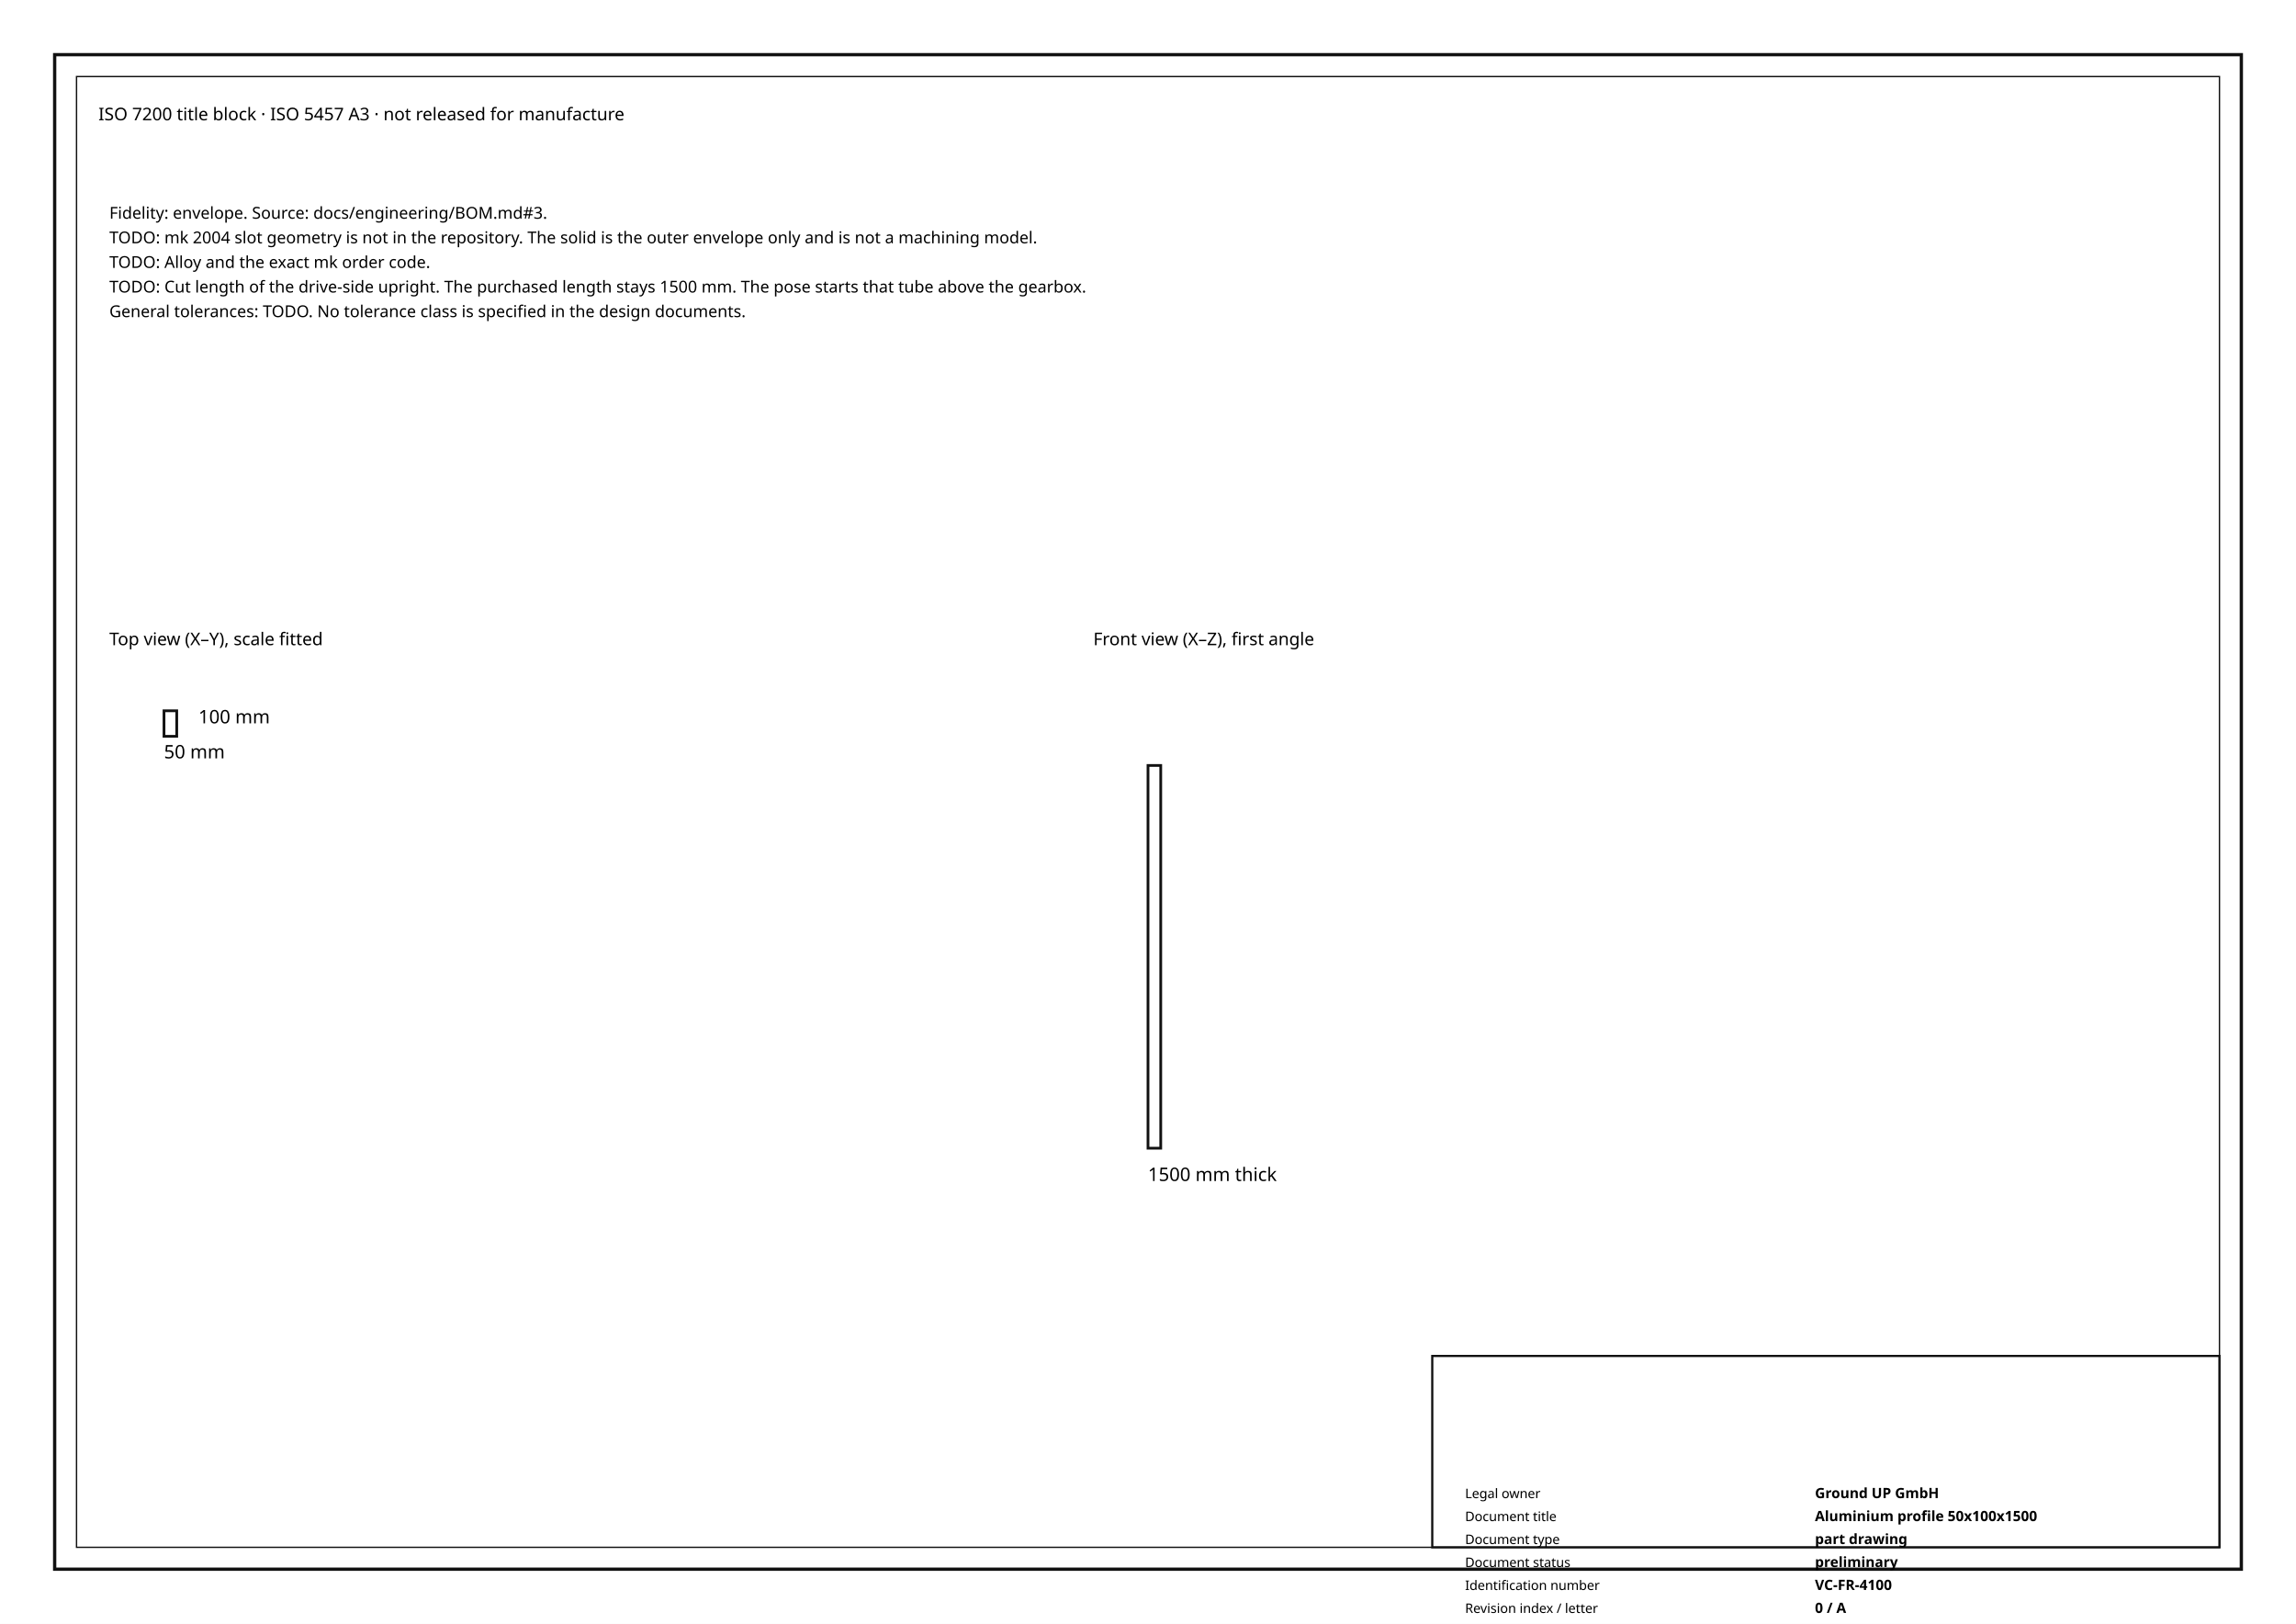
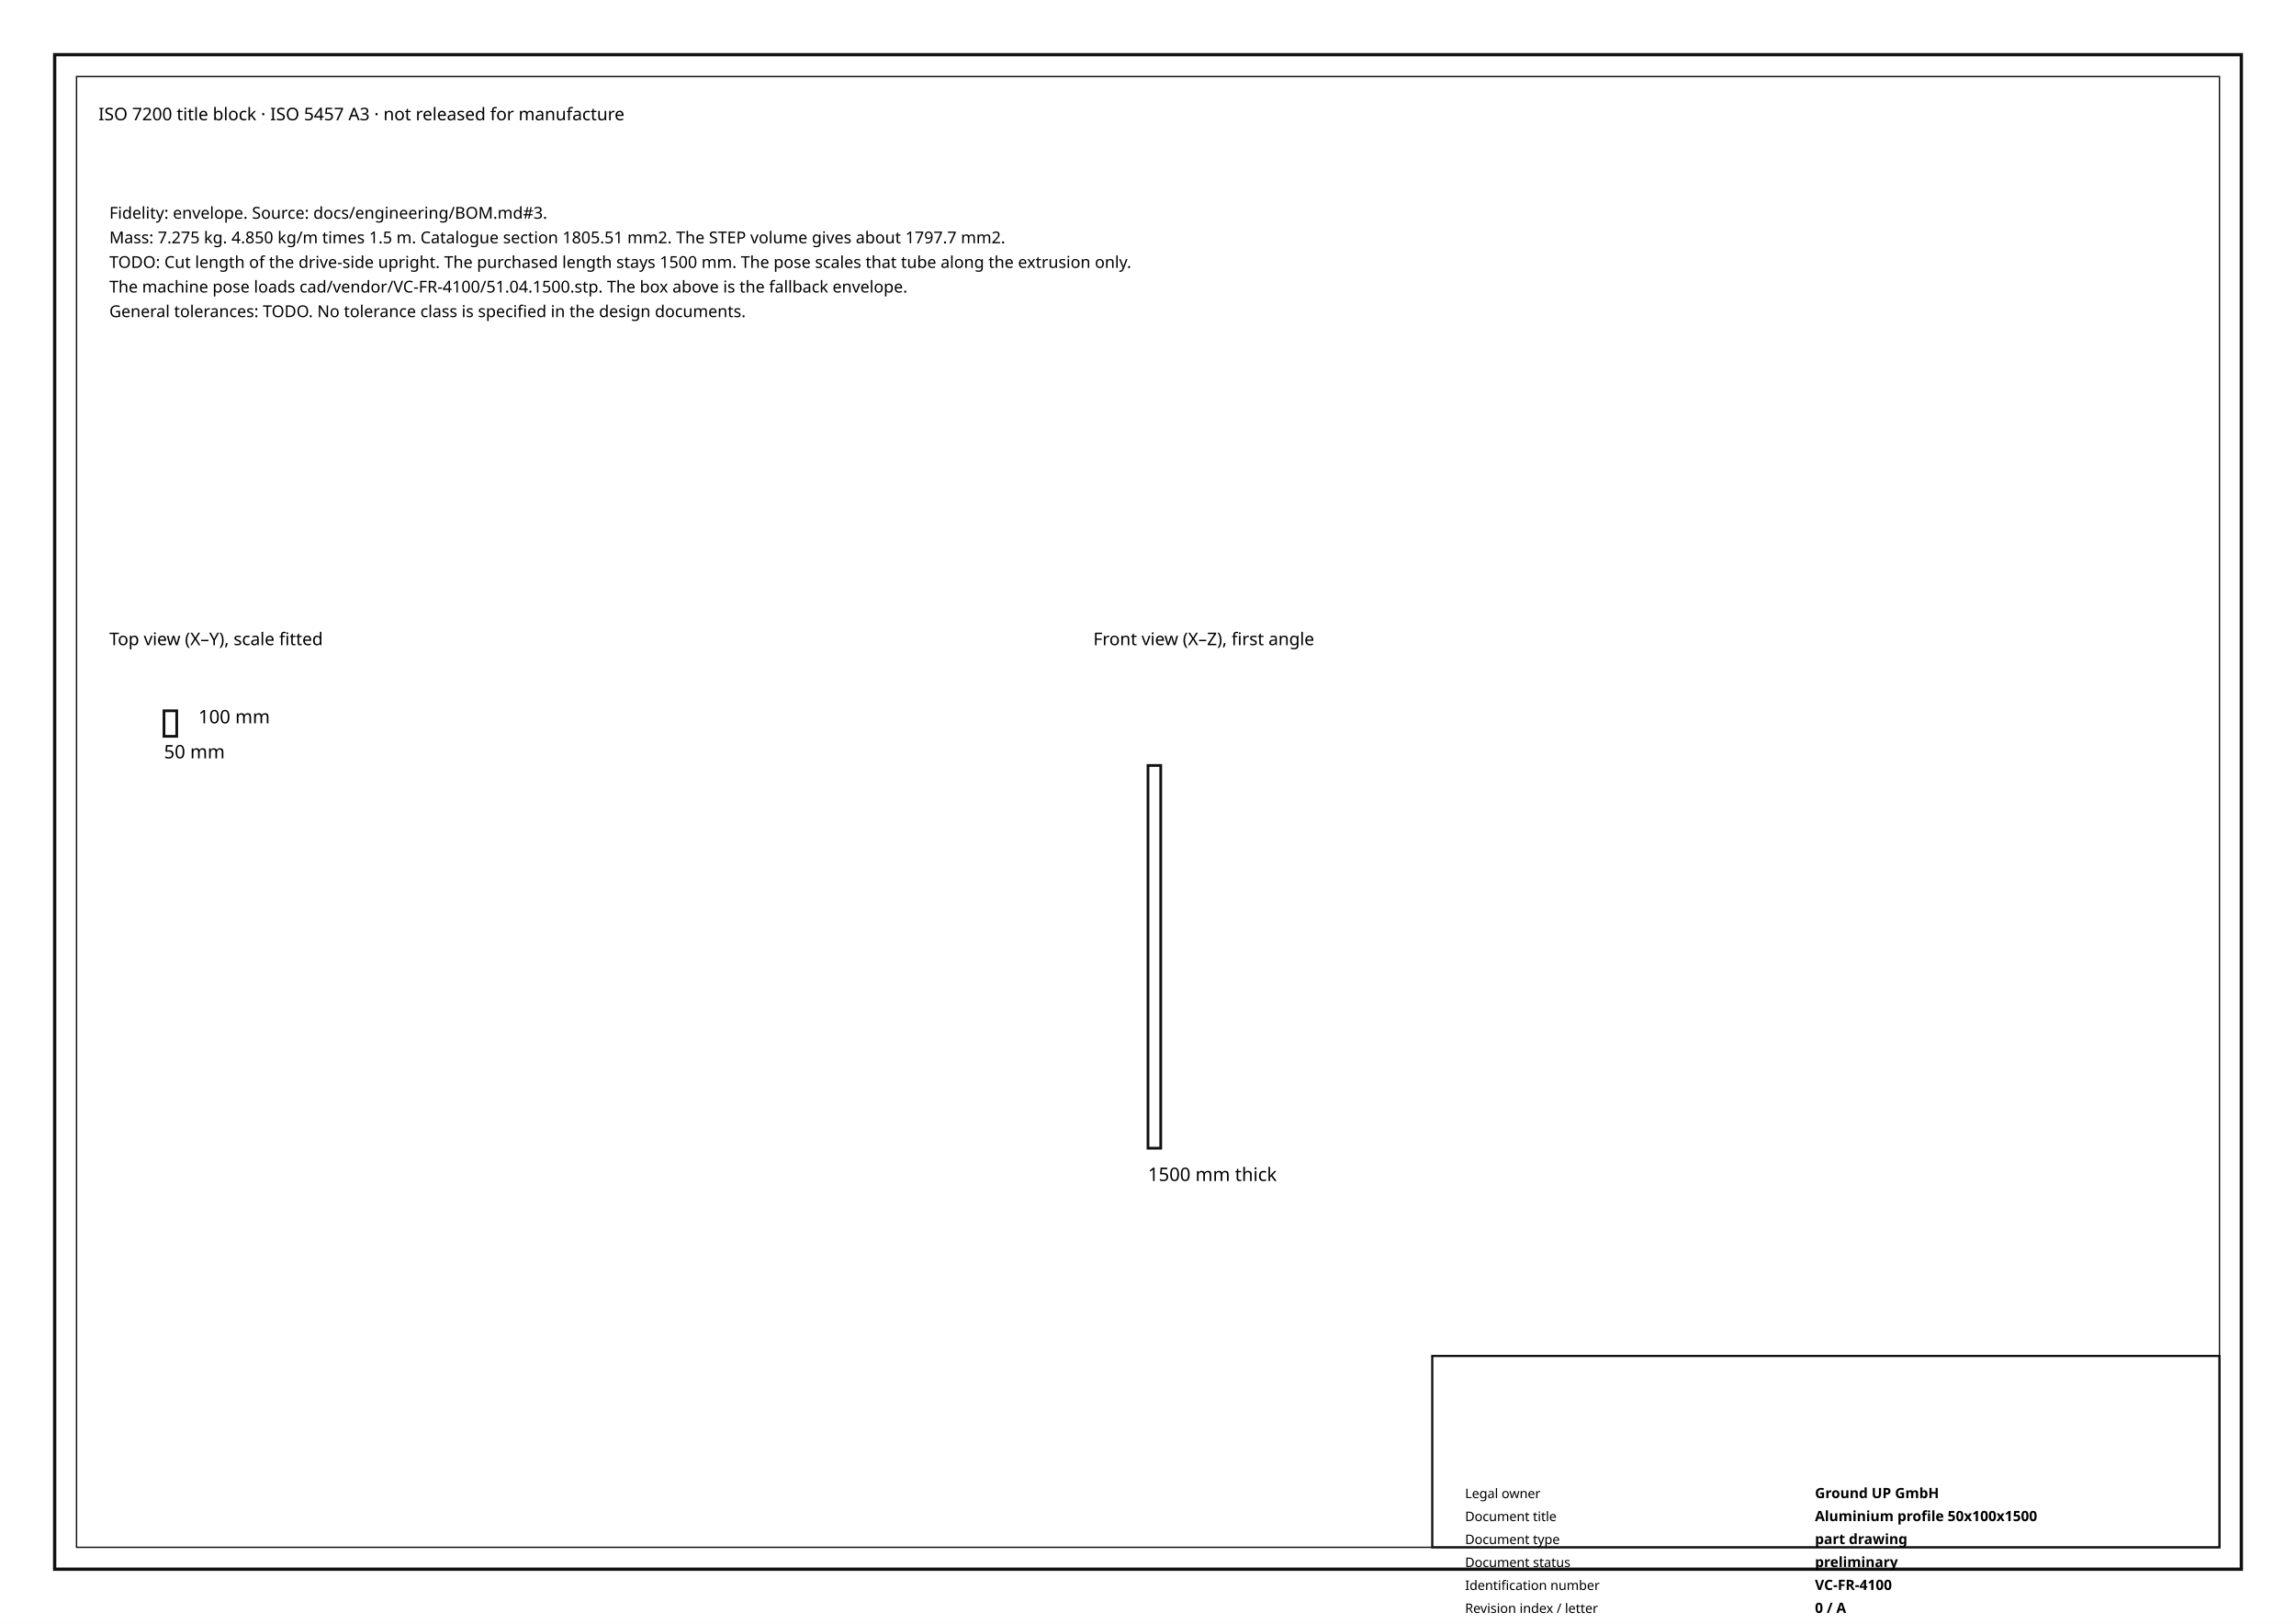
<svg xmlns="http://www.w3.org/2000/svg" width="420mm" height="297mm" viewBox="0 0 420.0 297.0">
  <rect width="100%" height="100%" fill="#fff" />
  <rect x="10" y="10" width="400" height="277" fill="none" stroke="#111" stroke-width="0.6" />
  <rect x="14" y="14" width="392" height="269" fill="none" stroke="#111" stroke-width="0.25" />
  <rect x="262" y="248" width="144" height="35" fill="none" stroke="#111" stroke-width="0.4" />
  <text x="18" y="22" font-size="3.2" font-family="sans-serif">ISO 7200 title block · ISO 5457 A3 · not released for manufacture</text>
  <text x="20" y="118" font-size="3.2" font-family="sans-serif">Top view (X–Y), scale fitted</text>
  <rect x="30" y="130" width="2.33" height="4.67" fill="none" stroke="#111" stroke-width="0.5" />
  <text x="30" y="138.7" font-size="3.4" font-family="sans-serif">50 mm</text>
  <text x="36.3" y="132.3" font-size="3.4" font-family="sans-serif">100 mm</text>
  <text x="200" y="118" font-size="3.2" font-family="sans-serif">Front view (X–Z), first angle</text>
  <rect x="210" y="140" width="2.33" height="70.00" fill="none" stroke="#111" stroke-width="0.5" />
  <text x="210" y="216.0" font-size="3.4" font-family="sans-serif">1500 mm thick</text>
  <text x="20" y="40" font-size="3" font-family="sans-serif">Fidelity: envelope. Source: docs/engineering/BOM.md#3.</text>
-   <text x="20" y="44.5" font-size="3" font-family="sans-serif">TODO: mk 2004 slot geometry is not in the repository. The solid is the outer envelope only and is not a machining model.</text>
-   <text x="20" y="49.0" font-size="3" font-family="sans-serif">TODO: Alloy and the exact mk order code.</text>
-   <text x="20" y="53.5" font-size="3" font-family="sans-serif">TODO: Cut length of the drive-side upright. The purchased length stays 1500 mm. The pose starts that tube above the gearbox.</text>
+   <text x="20" y="44.5" font-size="3" font-family="sans-serif">Mass: 7.275 kg. 4.850 kg/m times 1.5 m. Catalogue section 1805.51 mm2. The STEP volume gives about 1797.7 mm2.</text>
+   <text x="20" y="49.0" font-size="3" font-family="sans-serif">TODO: Cut length of the drive-side upright. The purchased length stays 1500 mm. The pose scales that tube along the extrusion only.</text>
+   <text x="20" y="53.5" font-size="3" font-family="sans-serif">The machine pose loads cad/vendor/VC-FR-4100/51.04.1500.stp. The box above is the fallback envelope.</text>
  <text x="20" y="58.0" font-size="3" font-family="sans-serif">General tolerances: TODO. No tolerance class is specified in the design documents.</text>
  <text x="268" y="274" font-size="2.4" font-family="sans-serif">Legal owner</text>
  <text x="332" y="274" font-size="2.6" font-family="sans-serif" font-weight="700">Ground UP GmbH</text>
  <text x="268" y="278.2" font-size="2.4" font-family="sans-serif">Document title</text>
  <text x="332" y="278.2" font-size="2.6" font-family="sans-serif" font-weight="700">Aluminium profile 50x100x1500</text>
  <text x="268" y="282.4" font-size="2.4" font-family="sans-serif">Document type</text>
  <text x="332" y="282.4" font-size="2.6" font-family="sans-serif" font-weight="700">part drawing</text>
  <text x="268" y="286.6" font-size="2.4" font-family="sans-serif">Document status</text>
  <text x="332" y="286.6" font-size="2.6" font-family="sans-serif" font-weight="700">preliminary</text>
  <text x="268" y="290.8" font-size="2.4" font-family="sans-serif">Identification number</text>
  <text x="332" y="290.8" font-size="2.6" font-family="sans-serif" font-weight="700">VC-FR-4100</text>
  <text x="268" y="295" font-size="2.4" font-family="sans-serif">Revision index / letter</text>
  <text x="332" y="295" font-size="2.6" font-family="sans-serif" font-weight="700">0 / A</text>
  <text x="268" y="299.2" font-size="2.4" font-family="sans-serif">Creator</text>
  <text x="332" y="299.2" font-size="2.6" font-family="sans-serif" font-weight="700">vibrocore cad export</text>
  <text x="268" y="303.4" font-size="2.4" font-family="sans-serif">Created</text>
  <text x="332" y="303.4" font-size="2.6" font-family="sans-serif" font-weight="700">2026-11-19</text>
  <text x="268" y="307.6" font-size="2.4" font-family="sans-serif">Units</text>
  <text x="332" y="307.6" font-size="2.6" font-family="sans-serif" font-weight="700">mm</text>
  <text x="268" y="311.8" font-size="2.4" font-family="sans-serif">Projection</text>
  <text x="332" y="311.8" font-size="2.6" font-family="sans-serif" font-weight="700">first angle (ISO 128)</text>
  <text x="268" y="316" font-size="2.4" font-family="sans-serif">Sheet</text>
  <text x="332" y="316" font-size="2.6" font-family="sans-serif" font-weight="700">1 / 1</text>
</svg>
